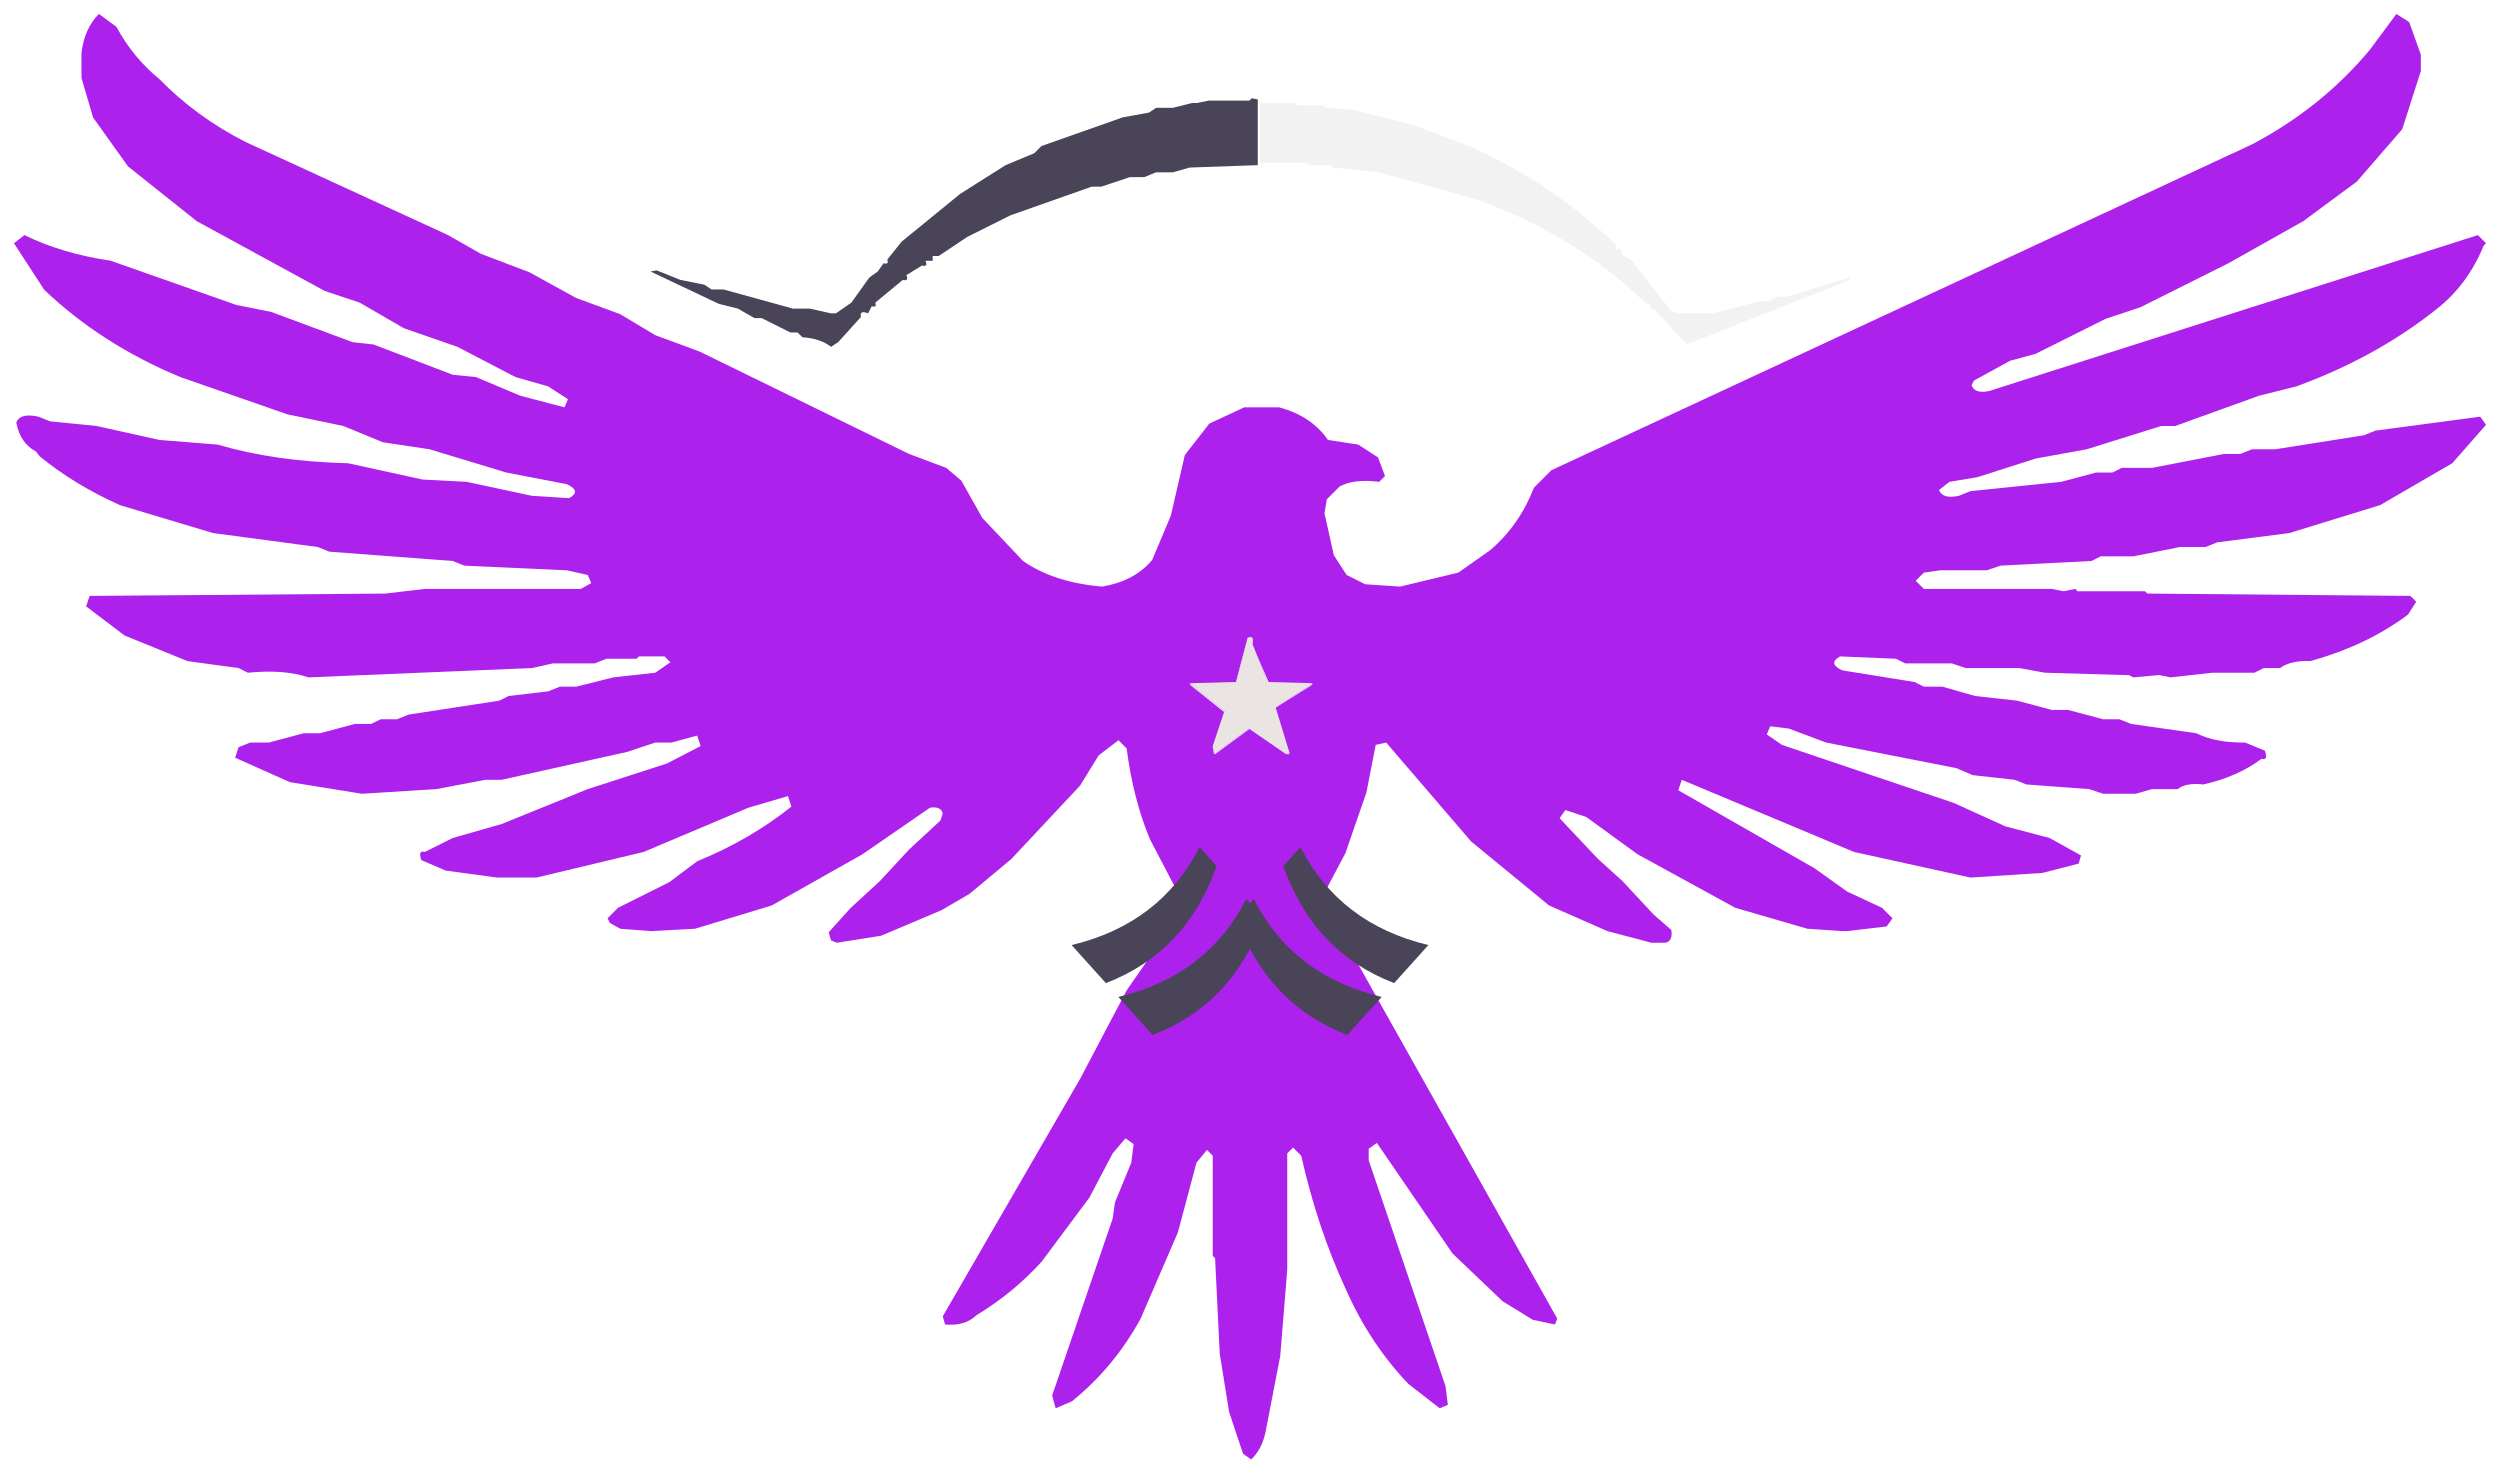
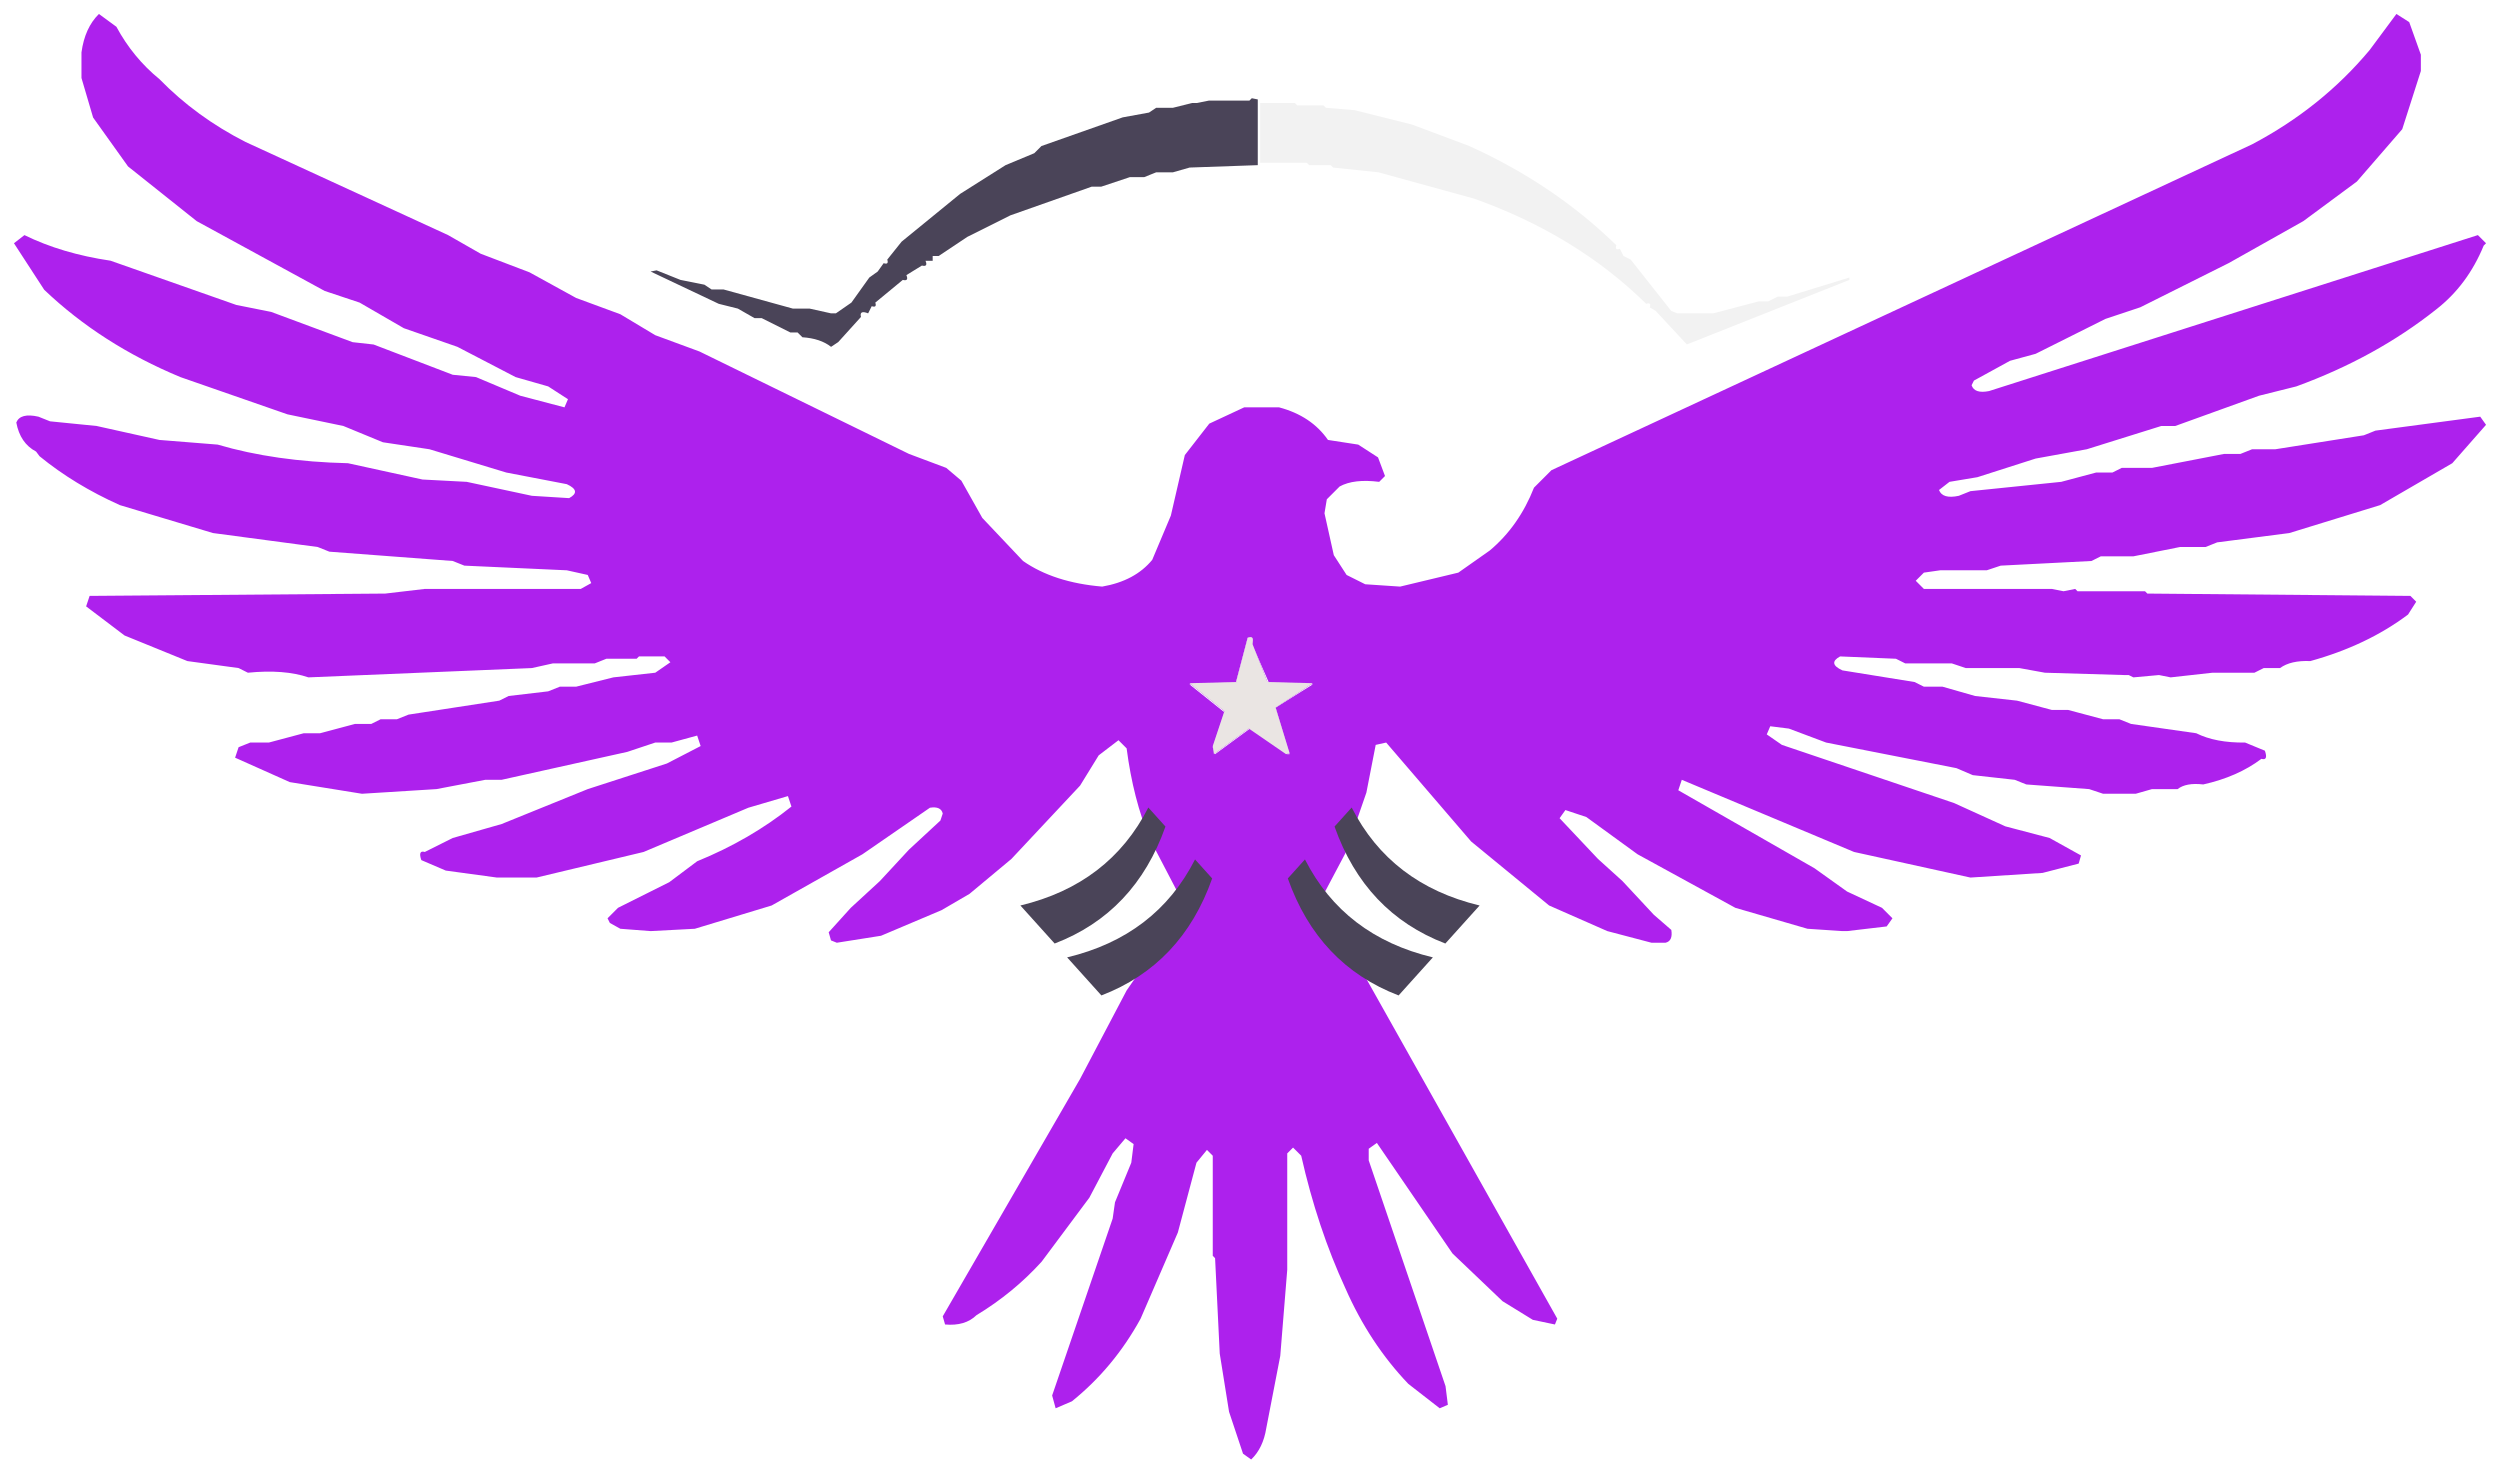
<svg xmlns="http://www.w3.org/2000/svg" viewBox="167 84 1074 633">
  <g fill="#AD21ED">
    <path d="M 209.5 90 L 217 95.5 Q 224.2 108.8 235.5 118 Q 251.3 134.2 272.5 145 L 359.5 185 L 373.5 193 L 394.5 201 L 414.5 212 L 433.5 219 L 448.5 228 L 467.5 235 L 557.5 279 L 573.5 285 L 580 290.5 L 589 306.5 L 606.5 325 Q 619.75 334.25 640.5 336 Q 654.57 333.57 662 324.5 L 670 305.5 L 676 279.5 L 686.5 266 L 701.5 259 L 716.5 259 Q 730.33 262.67 737.5 273 L 750.5 275 L 759 280.5 L 762 288.5 L 759.5 291 Q 748.63 289.62 742.5 293 L 737 298.5 L 736 304.5 L 740 322.5 L 745.5 331 L 753.5 335 L 768.5 336 L 793.5 330 L 807 320.5 Q 819.51 310.01 826 293.5 L 833.5 286 L 1134.5 146 Q 1164.29 130.29 1185 105.5 L 1196.5 90 L 1202 93.5 L 1207 107.5 L 1207 114.5 L 1199 139.5 L 1179.5 162 L 1156.5 179 L 1124.5 197 L 1086.5 216 L 1071.5 221 L 1041.5 236 L 1030.5 239 L 1015 247.5 L 1014 249.5 Q 1015.25 253.25 1021.5 252 L 1231.5 185 L 1235 188.5 L 1234 189.5 Q 1227.02 206.52 1213.5 217 Q 1187.57 237.57 1153.5 250 L 1137.5 254 L 1101.5 267 L 1095.5 267 L 1063.5 277 L 1041.5 281 L 1016.5 289 L 1004.5 291 L 1000 294.5 Q 1001.5 298.5 1008.5 297 L 1013.5 295 L 1052.5 291 L 1067.5 287 L 1074.5 287 L 1078.5 285 L 1091.5 285 L 1122.5 279 L 1129.5 279 L 1134.5 277 L 1144.5 277 L 1182.5 271 L 1187.5 269 L 1232.5 263 L 1235 266.5 L 1220.5 283 L 1189.5 301 L 1150.5 313 L 1119.5 317 L 1114.5 319 L 1103.5 319 L 1083.5 323 L 1069.5 323 L 1065.5 325 L 1026.5 327 L 1020.5 329 L 1000.5 329 L 993.5 330 L 990 333.5 L 993.5 337 L 1048.5 337 L 1053.5 338 L 1058.5 337 L 1059.5 338 L 1088.5 338 L 1089.5 339 L 1202.5 340 L 1205 342.5 L 1201.5 348 Q 1183.8 361.3 1159.5 368 Q 1151.13 367.63 1146.5 371 L 1139.5 371 L 1135.5 373 L 1117.5 373 L 1099.5 375 L 1094.5 374 L 1083.5 375 L 1081.5 374 L 1079.5 374 L 1045.5 373 L 1034.5 371 L 1011.5 371 L 1005.5 369 L 985.5 369 L 981.5 367 L 957.5 366 Q 952 369 958.5 372 L 989.5 377 L 993.5 379 L 1001.5 379 L 1015.5 383 L 1033.5 385 L 1048.5 389 L 1055.5 389 L 1070.5 393 L 1077.5 393 L 1082.5 395 L 1110.5 399 Q 1118.84 403.16 1131.5 403 L 1140 406.5 Q 1141.5 410.88 1138.5 410 Q 1128.23 417.73 1113.5 421 Q 1106.14 420.14 1102.5 423 L 1091.5 423 L 1084.5 425 L 1070.5 425 L 1064.5 423 L 1037.5 421 L 1032.5 419 L 1014.5 417 L 1007.5 414 L 951.5 403 L 935.5 397 L 927.5 396 L 926 399.5 L 932.5 404 L 1006.5 429 L 1028.5 439 L 1047.5 444 L 1061 451.5 L 1060 455 L 1044.5 459 L 1013.5 461 L 963.5 450 L 889.5 419 L 888 423.5 L 946.5 457 L 960.5 467 L 975.5 474 L 980 478.5 L 977.5 482 L 960.5 484 L 958.5 484 L 943.5 483 L 912.5 474 L 870.5 451 L 848.5 435 L 839.5 432 L 837 435.5 L 853.5 453 L 864 462.5 L 877.5 477 L 885 483.5 Q 885.75 488.25 882.5 489 L 876.5 489 L 857.5 484 L 832.5 473 L 799 445.5 L 762.5 403 L 758 404 L 754 424.5 L 745 450.5 L 736 467.5 L 736 472.5 L 836 650.5 L 835 653 L 825.5 651 L 812.5 643 L 791 622.5 L 758.5 575 L 755 577.5 L 755 582.5 L 788 679.5 L 789 687.5 L 785.5 689 L 772 678.5 Q 755.4 661.1 745 637.5 Q 733 611.5 726 580.5 L 722.5 577 L 720 579.5 L 720 629.5 L 717 666.5 L 711 697.5 Q 709.63 706.13 704.5 711 L 701 708.5 L 695 690.5 L 691 665.5 L 689 624.5 L 688 623.5 L 688 580.5 L 685.5 578 L 681 583.5 L 673 613.5 L 657 650.5 Q 645.5 671.5 627.5 686 L 620.5 689 L 619 683.5 L 645 607.5 L 646 600.5 L 653 583.5 L 654 575.5 L 650.5 573 L 645 579.5 L 635 598.5 L 614.5 626 Q 602.38 639.38 586.5 649 Q 581.62 653.77 573 653 L 572 649.5 L 631 547.5 L 651 509.5 L 660 496.5 L 673 472.5 L 673 467.5 L 661 444.5 Q 653.8 427.21 651 405.5 L 647.5 402 L 639 408.5 L 631 421.5 L 601.5 453 L 583.5 468 L 571.5 475 L 545.5 486 L 526.5 489 L 524 488 L 523 484.5 L 532.5 474 L 545 462.5 L 557.5 449 L 571 436.5 L 572 433.5 Q 571.25 430.25 566.5 431 L 537.5 451 L 498.5 473 L 465.5 483 L 446.5 484 L 433.5 483 L 429 480.5 L 428 478.5 L 432.5 474 L 454.5 463 L 466.5 454 Q 489.23 444.73 507 430.5 L 505.5 426 L 488.5 431 L 443.5 450 L 397.5 461 L 380.5 461 L 358.5 458 L 348 453.5 Q 346.5 449.12 349.5 450 L 361.5 444 L 382.5 438 L 419.5 423 L 453.5 412 L 468 404.5 L 466.5 400 L 455.5 403 L 448.5 403 L 436.5 407 L 382.5 419 L 375.5 419 L 354.5 423 L 322.5 425 L 291.5 420 L 268 409.5 L 269.5 405 L 274.5 403 L 282.5 403 L 297.5 399 L 304.5 399 L 319.5 395 L 326.5 395 L 330.5 393 L 337.5 393 L 342.5 391 L 381.5 385 L 385.5 383 L 402.5 381 L 407.5 379 L 414.5 379 L 430.5 375 L 448.5 373 L 455 368.5 L 452.5 366 L 441.5 366 L 440.5 367 L 427.5 367 L 422.5 369 L 404.5 369 L 395.5 371 L 299.5 375 Q 289.05 371.45 273.5 373 L 269.5 371 L 247.5 368 L 220.5 357 L 204 344.5 L 205.5 340 L 332.5 339 L 349.5 337 L 416.5 337 L 421 334.5 L 419.5 331 L 410.5 329 L 366.5 327 L 361.5 325 L 308.5 321 L 303.5 319 L 258.5 313 L 218.5 301 Q 198.98 292.25 184 280 L 182.5 278 Q 175.63 274.38 174 265.5 Q 175.75 261.25 183.5 263 L 188.5 265 L 208.5 267 L 235.5 273 L 260.5 275 Q 285.22 282.28 316.5 283 L 348.5 290 L 367.5 291 L 395.5 297 L 411.5 298 Q 417 295 410.5 292 L 384.5 287 L 351.5 277 L 331.5 274 L 314.5 267 L 290.5 262 L 244.5 246 Q 210.59 231.91 186 208.5 L 173 188.5 L 177.5 185 Q 193.59 192.91 214.5 196 L 268.5 215 L 283.5 218 L 318.5 231 L 327.5 232 L 361.5 245 L 371.5 246 L 390.5 254 L 409.5 259 L 411 255.5 L 402.5 250 L 388.5 246 L 363.5 233 L 340.5 225 L 321.5 214 L 306.5 209 L 251.5 179 L 222 155.5 L 207 134.5 L 202 117.5 L 202 106.5 Q 203.44 95.94 209.5 90 Z M 703 358 L 698 377 L 678 378 L 693 390 L 688 405 L 689 408 L 704 397 L 720 408 L 721 408 L 715 388 L 731 378 L 712 377 L 705 361 Q 706 357 703 358 Z " />
    <path d="M 703 358 Q 706 356.75 705 360.5 L 711.5 377 L 731 377.5 L 715 388 L 721 407.5 L 719.5 408 L 703.5 397 L 688.5 408 L 688 404.5 L 693 389.5 L 678 377.5 L 698 377 L 703 358 Z " />
  </g>
  <g fill="#EAE5E3">
    <path d="M 703 358 Q 706 356.75 705 360.5 L 711.5 377 L 731 377.5 L 715 388 L 721 407.5 L 719.5 408 L 703.5 397 L 688.5 408 L 688 404.5 L 693 389.5 L 678 377.5 L 698 377 L 703 358 Z " />
  </g>
  <g fill="#4A4458">
    <path d="M 704.77 126.2 L 707.34 126.71 L 707.34 154.95 L 678.07 155.98 L 670.88 158.03 L 663.69 158.03 L 658.56 160.09 L 652.4 160.09 L 640.07 164.2 L 635.97 164.2 L 601.05 176.52 L 582.57 185.76 L 570.24 193.98 L 567.68 193.98 L 567.68 196.03 L 564.6 196.03 Q 565.76 198.77 563.06 198.08 L 556.38 202.19 Q 557.54 204.93 554.84 204.25 L 543.03 214 Q 543.8 216.31 541.49 215.54 L 539.95 218.62 Q 536.1 217.08 536.87 220.16 L 527.11 230.95 L 524.03 233 Q 519.43 229.39 511.71 228.89 L 509.66 226.84 L 506.57 226.84 L 494.25 220.68 L 491.17 220.68 L 483.98 216.57 L 475.77 214.52 L 446.5 200.65 L 449.07 200.14 L 459.34 204.25 L 469.61 206.3 L 472.69 208.35 L 477.82 208.35 L 507.6 216.57 L 514.79 216.57 L 524.03 218.62 L 526.09 218.62 L 532.76 214 L 540.46 203.22 L 544.06 200.65 L 546.62 197.06 Q 548.94 197.83 548.17 195.52 L 554.33 187.82 L 579.49 167.28 L 599 154.95 L 611.32 149.82 L 614.4 146.74 L 649.32 134.42 L 660.61 132.36 L 663.69 130.31 L 670.88 130.31 L 679.1 128.25 L 681.15 128.25 L 686.29 127.23 L 703.74 127.23 L 704.77 126.2 Z " />
  </g>
  <g fill="#F2F2F2">
    <path d="M 708.36 128.25 L 723.25 128.25 L 724.28 129.28 L 735.58 129.28 L 736.6 130.31 L 748.93 131.33 L 773.57 137.5 L 798.22 146.74 Q 834.62 163.22 861.38 189.36 Q 860.61 191.67 862.92 190.9 L 864.46 193.98 L 867.54 195.52 L 884.99 217.6 L 887.56 218.62 L 902.97 218.62 L 922.48 213.49 L 926.58 213.49 L 930.69 211.43 L 934.8 211.43 L 961.5 203.22 L 961.5 204.25 L 891.67 231.97 L 878.32 217.6 L 875.75 216.06 Q 876.52 213.75 874.21 214.52 Q 844.18 184.98 800.27 169.33 L 759.2 158.03 L 739.69 155.98 L 738.66 154.95 L 729.42 154.95 L 728.39 153.93 L 708.36 153.93 L 708.36 128.25 Z " />
  </g>
  <g fill="#4A4458">
-     <path d="M 718.32 456.09 Q 731.41 493.11 765.92 506.34 L 780.64 490 Q 742.45 480.84 725.68 447.91 Z" />
-     <path d="M 698.25 478.38 Q 711.34 515.4 745.84 528.64 L 760.56 512.29 Q 722.38 503.14 705.61 470.21 Z" />
-     <path d="M 689.68 456.09 Q 676.59 493.11 642.08 506.34 L 627.36 490 Q 665.55 480.84 682.32 447.91 Z" />
-     <path d="M 709.75 478.38 Q 696.66 515.4 662.16 528.64 L 647.44 512.29 Q 685.62 503.14 702.39 470.21 Z" />
+     <path d="M 740.32 439.09 Q 753.41 476.11 787.92 489.34 L 802.64 473 Q 764.45 463.84 747.68 430.91 Z" />
+     <path d="M 720.25 461.38 Q 733.34 498.4 767.84 511.64 L 782.56 495.29 Q 744.38 486.14 727.61 453.21 Z" />
+     <path d="M 667.68 439.09 Q 654.59 476.11 620.08 489.34 L 605.36 473 Q 643.55 463.84 660.32 430.91 Z" />
+     <path d="M 687.75 461.38 Q 674.66 498.4 640.16 511.64 L 625.44 495.29 Q 663.62 486.14 680.39 453.21 Z" />
  </g>
</svg>
